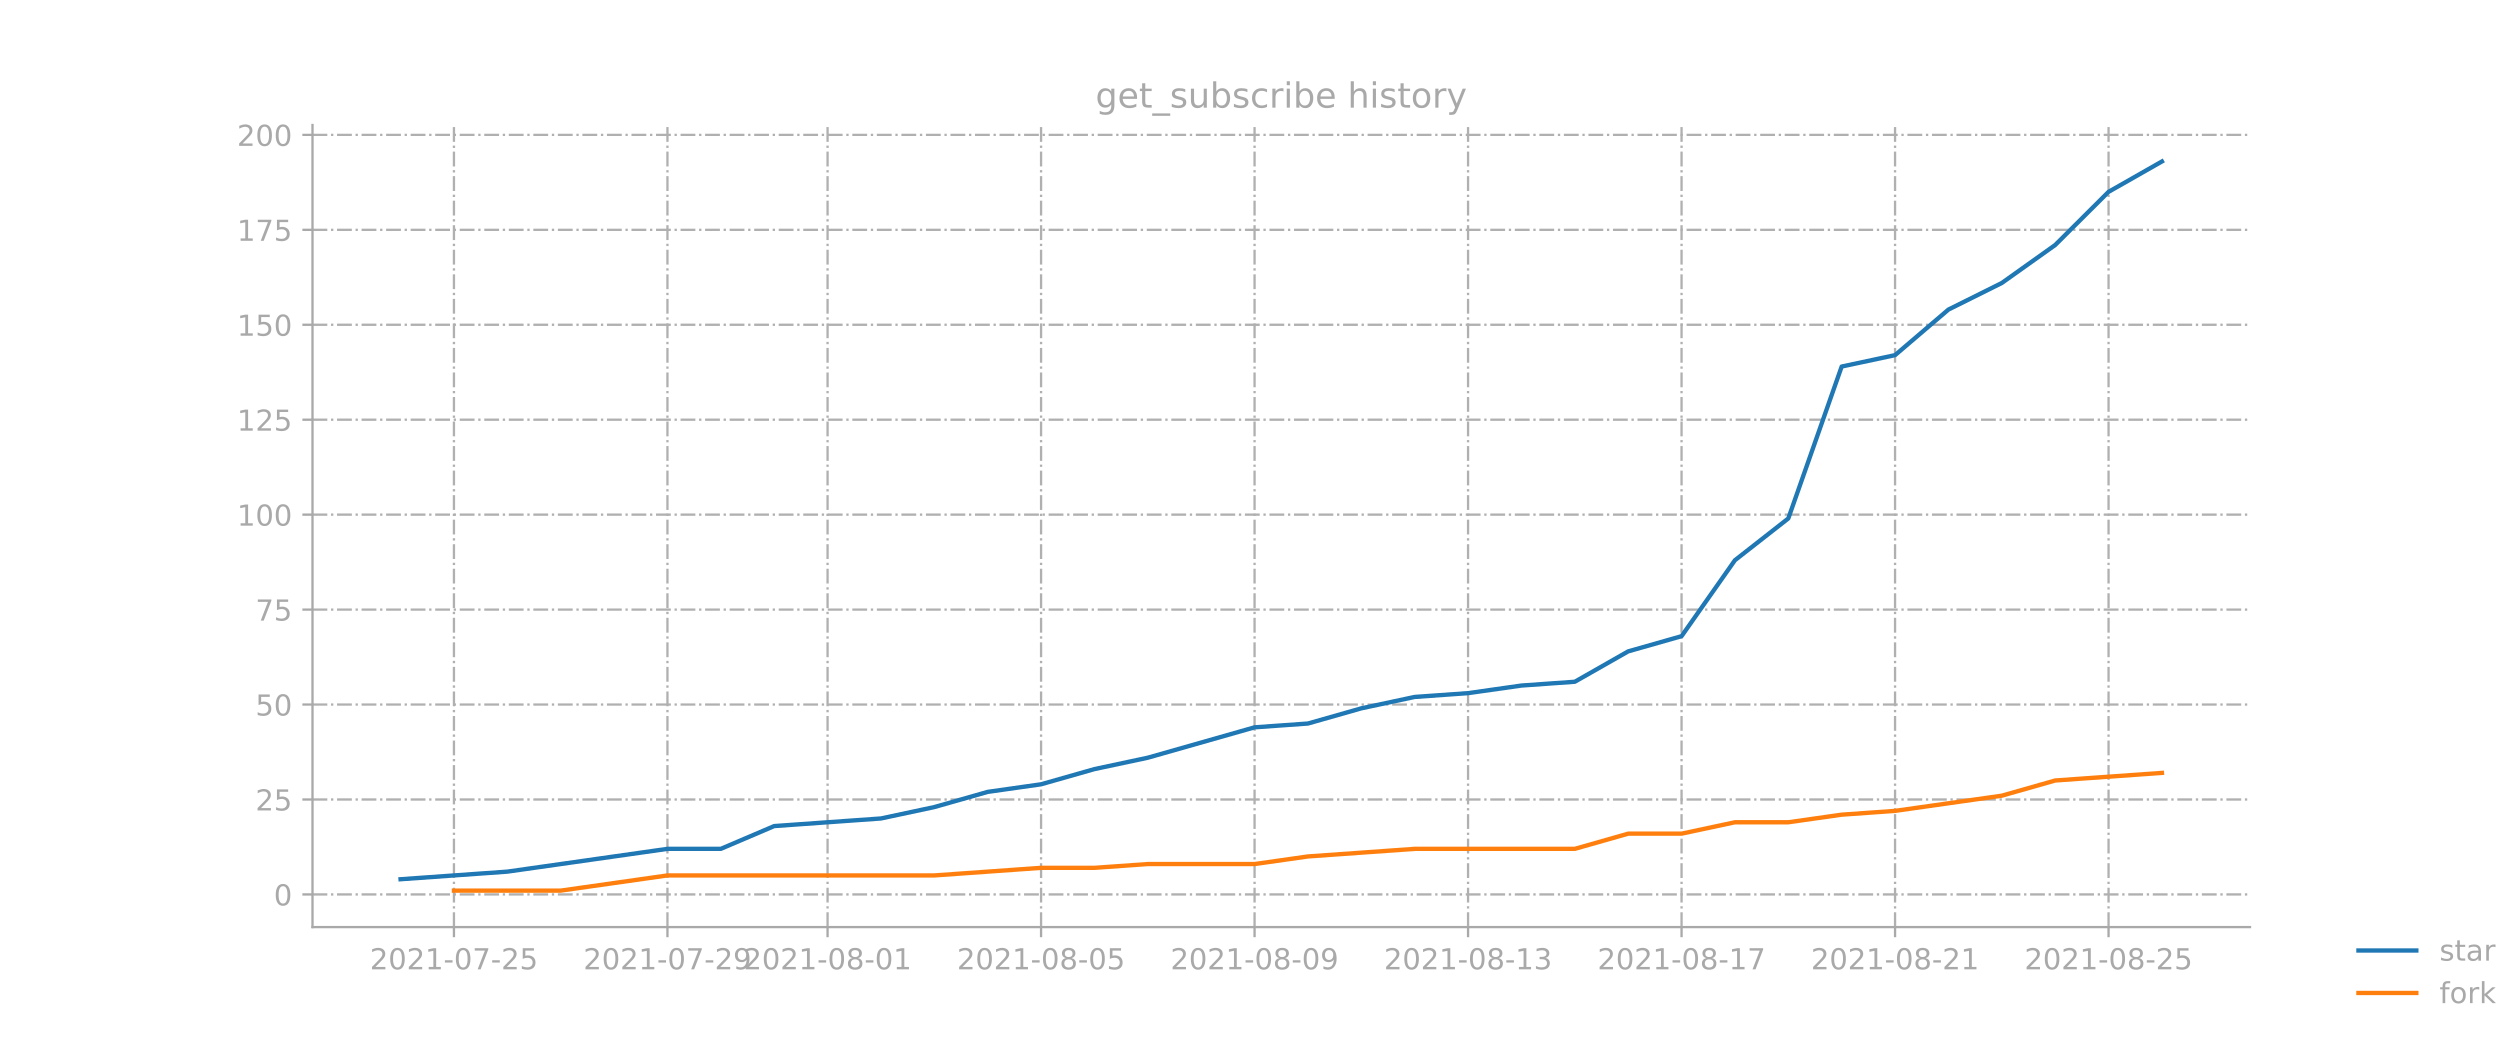
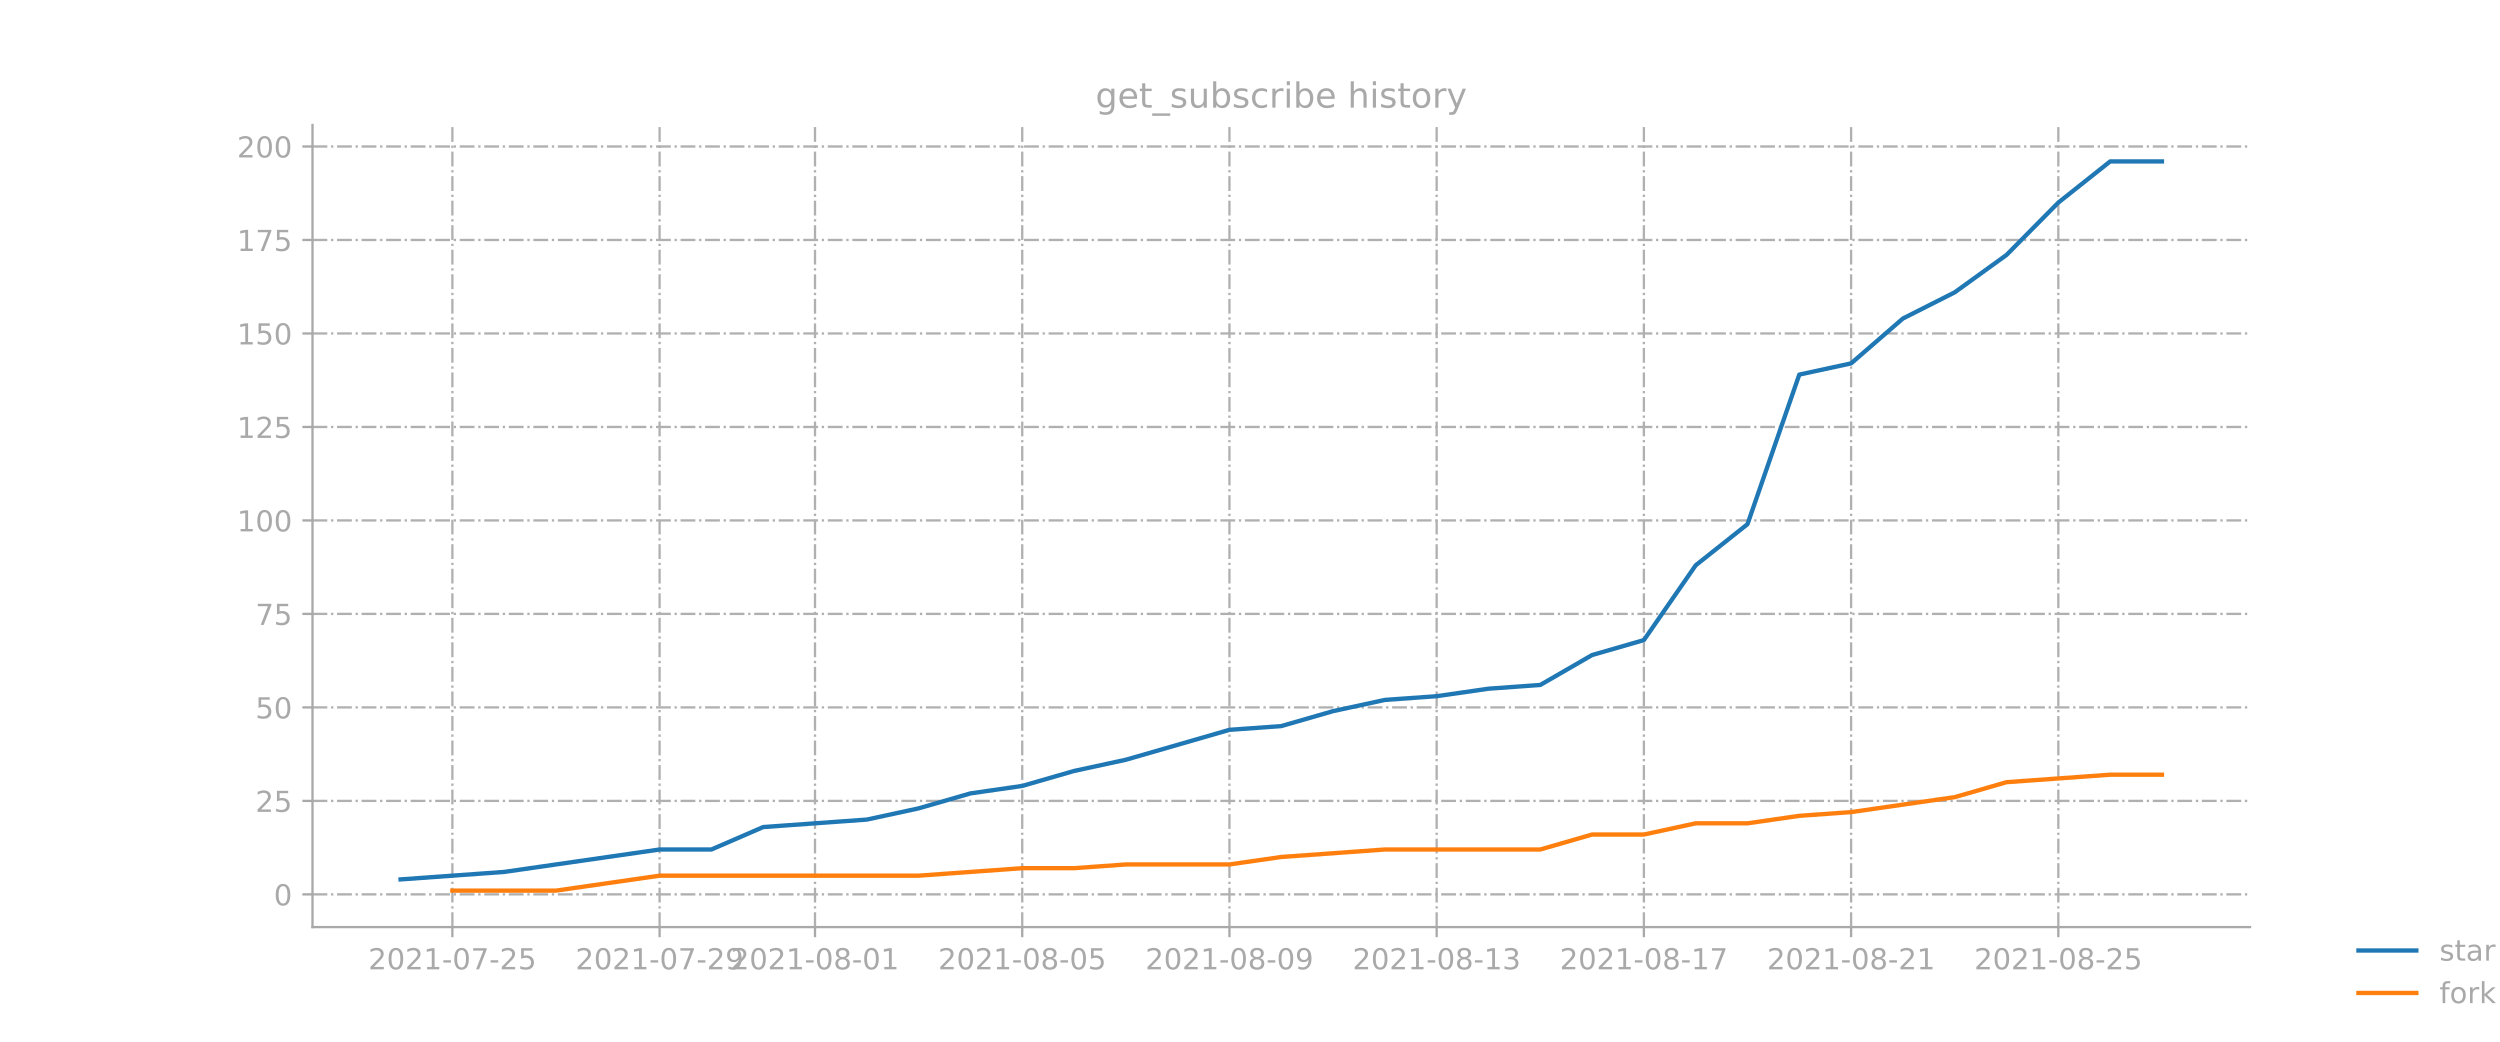
<svg xmlns="http://www.w3.org/2000/svg" xmlns:xlink="http://www.w3.org/1999/xlink" height="360pt" version="1.1" viewBox="0 0 864 360" width="864pt">
  <defs>
    <style type="text/css">*{stroke-linecap:butt;stroke-linejoin:round;}</style>
  </defs>
  <g id="figure_1">
    <g id="patch_1">
      <path d="M 0 360  L 864 360  L 864 0  L 0 0  z " style="fill:none;opacity:0;" />
    </g>
    <g id="axes_1">
      <g id="patch_2">
        <path d="M 108 320.4  L 777.6 320.4  L 777.6 43.2  L 108 43.2  z " style="fill:none;opacity:0;" />
      </g>
      <g id="matplotlib.axis_1">
        <g id="xtick_1">
          <g id="line2d_1">
-             <path clip-path="url(#p9539503c45)" d="M 156.883 320.4  L 156.883 43.2  " style="fill:none;stroke:#b0b0b0;stroke-dasharray:5.12,1.28,0.8,1.28;stroke-dashoffset:0;stroke-width:0.8;" />
+             <path clip-path="url(#pd4612d68c6)" d="M 156.34 320.4  L 156.34 43.2  " style="fill:none;stroke:#b0b0b0;stroke-dasharray:5.12,1.28,0.8,1.28;stroke-dashoffset:0;stroke-width:0.8;" />
          </g>
          <g id="line2d_2">
            <defs>
-               <path d="M 0 0  L 0 3.5  " id="m2c78ee2dd8" style="stroke:#a9a9a9;stroke-width:0.8;" />
+               <path d="M 0 0  L 0 3.5  " id="mbc02aa17a5" style="stroke:#a9a9a9;stroke-width:0.8;" />
            </defs>
            <g>
-               <use style="fill:#a9a9a9;stroke:#a9a9a9;stroke-width:0.8;" x="156.883" xlink:href="#m2c78ee2dd8" y="320.4" />
+               <use style="fill:#a9a9a9;stroke:#a9a9a9;stroke-width:0.8;" x="156.34" xlink:href="#mbc02aa17a5" y="320.4" />
            </g>
          </g>
          <g id="text_1">
-             <g style="fill:#a9a9a9;" transform="translate(127.8248 334.9984)scale(0.1 -0.1)">
+             <g style="fill:#a9a9a9;" transform="translate(127.2823 334.9984)scale(0.1 -0.1)">
              <defs>
                <path d="M 1228 531  L 3431 531  L 3431 0  L 469 0  L 469 531  Q 828 903 1448 1529  Q 2069 2156 2228 2338  Q 2531 2678 2651 2914  Q 2772 3150 2772 3378  Q 2772 3750 2511 3984  Q 2250 4219 1831 4219  Q 1534 4219 1204 4116  Q 875 4013 500 3803  L 500 4441  Q 881 4594 1212 4672  Q 1544 4750 1819 4750  Q 2544 4750 2975 4387  Q 3406 4025 3406 3419  Q 3406 3131 3298 2873  Q 3191 2616 2906 2266  Q 2828 2175 2409 1742  Q 1991 1309 1228 531  z " id="DejaVuSans-32" transform="scale(0.015625)" />
                <path d="M 2034 4250  Q 1547 4250 1301 3770  Q 1056 3291 1056 2328  Q 1056 1369 1301 889  Q 1547 409 2034 409  Q 2525 409 2770 889  Q 3016 1369 3016 2328  Q 3016 3291 2770 3770  Q 2525 4250 2034 4250  z M 2034 4750  Q 2819 4750 3233 4129  Q 3647 3509 3647 2328  Q 3647 1150 3233 529  Q 2819 -91 2034 -91  Q 1250 -91 836 529  Q 422 1150 422 2328  Q 422 3509 836 4129  Q 1250 4750 2034 4750  z " id="DejaVuSans-30" transform="scale(0.015625)" />
                <path d="M 794 531  L 1825 531  L 1825 4091  L 703 3866  L 703 4441  L 1819 4666  L 2450 4666  L 2450 531  L 3481 531  L 3481 0  L 794 0  L 794 531  z " id="DejaVuSans-31" transform="scale(0.015625)" />
                <path d="M 313 2009  L 1997 2009  L 1997 1497  L 313 1497  L 313 2009  z " id="DejaVuSans-2d" transform="scale(0.015625)" />
                <path d="M 525 4666  L 3525 4666  L 3525 4397  L 1831 0  L 1172 0  L 2766 4134  L 525 4134  L 525 4666  z " id="DejaVuSans-37" transform="scale(0.015625)" />
                <path d="M 691 4666  L 3169 4666  L 3169 4134  L 1269 4134  L 1269 2991  Q 1406 3038 1543 3061  Q 1681 3084 1819 3084  Q 2600 3084 3056 2656  Q 3513 2228 3513 1497  Q 3513 744 3044 326  Q 2575 -91 1722 -91  Q 1428 -91 1123 -41  Q 819 9 494 109  L 494 744  Q 775 591 1075 516  Q 1375 441 1709 441  Q 2250 441 2565 725  Q 2881 1009 2881 1497  Q 2881 1984 2565 2268  Q 2250 2553 1709 2553  Q 1456 2553 1204 2497  Q 953 2441 691 2322  L 691 4666  z " id="DejaVuSans-35" transform="scale(0.015625)" />
              </defs>
              <use xlink:href="#DejaVuSans-32" />
              <use x="63.623" xlink:href="#DejaVuSans-30" />
              <use x="127.246" xlink:href="#DejaVuSans-32" />
              <use x="190.869" xlink:href="#DejaVuSans-31" />
              <use x="254.492" xlink:href="#DejaVuSans-2d" />
              <use x="290.576" xlink:href="#DejaVuSans-30" />
              <use x="354.199" xlink:href="#DejaVuSans-37" />
              <use x="417.822" xlink:href="#DejaVuSans-2d" />
              <use x="453.906" xlink:href="#DejaVuSans-32" />
              <use x="517.529" xlink:href="#DejaVuSans-35" />
            </g>
          </g>
        </g>
        <g id="xtick_2">
          <g id="line2d_3">
-             <path clip-path="url(#p9539503c45)" d="M 230.668 320.4  L 230.668 43.2  " style="fill:none;stroke:#b0b0b0;stroke-dasharray:5.12,1.28,0.8,1.28;stroke-dashoffset:0;stroke-width:0.8;" />
+             <path clip-path="url(#pd4612d68c6)" d="M 227.955 320.4  L 227.955 43.2  " style="fill:none;stroke:#b0b0b0;stroke-dasharray:5.12,1.28,0.8,1.28;stroke-dashoffset:0;stroke-width:0.8;" />
          </g>
          <g id="line2d_4">
            <g>
-               <use style="fill:#a9a9a9;stroke:#a9a9a9;stroke-width:0.8;" x="230.668" xlink:href="#m2c78ee2dd8" y="320.4" />
+               <use style="fill:#a9a9a9;stroke:#a9a9a9;stroke-width:0.8;" x="227.955" xlink:href="#mbc02aa17a5" y="320.4" />
            </g>
          </g>
          <g id="text_2">
-             <g style="fill:#a9a9a9;" transform="translate(201.61 334.9984)scale(0.1 -0.1)">
+             <g style="fill:#a9a9a9;" transform="translate(198.8973 334.9984)scale(0.1 -0.1)">
              <defs>
                <path d="M 703 97  L 703 672  Q 941 559 1184 500  Q 1428 441 1663 441  Q 2288 441 2617 861  Q 2947 1281 2994 2138  Q 2813 1869 2534 1725  Q 2256 1581 1919 1581  Q 1219 1581 811 2004  Q 403 2428 403 3163  Q 403 3881 828 4315  Q 1253 4750 1959 4750  Q 2769 4750 3195 4129  Q 3622 3509 3622 2328  Q 3622 1225 3098 567  Q 2575 -91 1691 -91  Q 1453 -91 1209 -44  Q 966 3 703 97  z M 1959 2075  Q 2384 2075 2632 2365  Q 2881 2656 2881 3163  Q 2881 3666 2632 3958  Q 2384 4250 1959 4250  Q 1534 4250 1286 3958  Q 1038 3666 1038 3163  Q 1038 2656 1286 2365  Q 1534 2075 1959 2075  z " id="DejaVuSans-39" transform="scale(0.015625)" />
              </defs>
              <use xlink:href="#DejaVuSans-32" />
              <use x="63.623" xlink:href="#DejaVuSans-30" />
              <use x="127.246" xlink:href="#DejaVuSans-32" />
              <use x="190.869" xlink:href="#DejaVuSans-31" />
              <use x="254.492" xlink:href="#DejaVuSans-2d" />
              <use x="290.576" xlink:href="#DejaVuSans-30" />
              <use x="354.199" xlink:href="#DejaVuSans-37" />
              <use x="417.822" xlink:href="#DejaVuSans-2d" />
              <use x="453.906" xlink:href="#DejaVuSans-32" />
              <use x="517.529" xlink:href="#DejaVuSans-39" />
            </g>
          </g>
        </g>
        <g id="xtick_3">
          <g id="line2d_5">
-             <path clip-path="url(#p9539503c45)" d="M 286.007 320.4  L 286.007 43.2  " style="fill:none;stroke:#b0b0b0;stroke-dasharray:5.12,1.28,0.8,1.28;stroke-dashoffset:0;stroke-width:0.8;" />
+             <path clip-path="url(#pd4612d68c6)" d="M 281.666 320.4  L 281.666 43.2  " style="fill:none;stroke:#b0b0b0;stroke-dasharray:5.12,1.28,0.8,1.28;stroke-dashoffset:0;stroke-width:0.8;" />
          </g>
          <g id="line2d_6">
            <g>
-               <use style="fill:#a9a9a9;stroke:#a9a9a9;stroke-width:0.8;" x="286.007" xlink:href="#m2c78ee2dd8" y="320.4" />
+               <use style="fill:#a9a9a9;stroke:#a9a9a9;stroke-width:0.8;" x="281.666" xlink:href="#mbc02aa17a5" y="320.4" />
            </g>
          </g>
          <g id="text_3">
-             <g style="fill:#a9a9a9;" transform="translate(256.9488 334.9984)scale(0.1 -0.1)">
+             <g style="fill:#a9a9a9;" transform="translate(252.6085 334.9984)scale(0.1 -0.1)">
              <defs>
                <path d="M 2034 2216  Q 1584 2216 1326 1975  Q 1069 1734 1069 1313  Q 1069 891 1326 650  Q 1584 409 2034 409  Q 2484 409 2743 651  Q 3003 894 3003 1313  Q 3003 1734 2745 1975  Q 2488 2216 2034 2216  z M 1403 2484  Q 997 2584 770 2862  Q 544 3141 544 3541  Q 544 4100 942 4425  Q 1341 4750 2034 4750  Q 2731 4750 3128 4425  Q 3525 4100 3525 3541  Q 3525 3141 3298 2862  Q 3072 2584 2669 2484  Q 3125 2378 3379 2068  Q 3634 1759 3634 1313  Q 3634 634 3220 271  Q 2806 -91 2034 -91  Q 1263 -91 848 271  Q 434 634 434 1313  Q 434 1759 690 2068  Q 947 2378 1403 2484  z M 1172 3481  Q 1172 3119 1398 2916  Q 1625 2713 2034 2713  Q 2441 2713 2670 2916  Q 2900 3119 2900 3481  Q 2900 3844 2670 4047  Q 2441 4250 2034 4250  Q 1625 4250 1398 4047  Q 1172 3844 1172 3481  z " id="DejaVuSans-38" transform="scale(0.015625)" />
              </defs>
              <use xlink:href="#DejaVuSans-32" />
              <use x="63.623" xlink:href="#DejaVuSans-30" />
              <use x="127.246" xlink:href="#DejaVuSans-32" />
              <use x="190.869" xlink:href="#DejaVuSans-31" />
              <use x="254.492" xlink:href="#DejaVuSans-2d" />
              <use x="290.576" xlink:href="#DejaVuSans-30" />
              <use x="354.199" xlink:href="#DejaVuSans-38" />
              <use x="417.822" xlink:href="#DejaVuSans-2d" />
              <use x="453.906" xlink:href="#DejaVuSans-30" />
              <use x="517.529" xlink:href="#DejaVuSans-31" />
            </g>
          </g>
        </g>
        <g id="xtick_4">
          <g id="line2d_7">
-             <path clip-path="url(#p9539503c45)" d="M 359.792 320.4  L 359.792 43.2  " style="fill:none;stroke:#b0b0b0;stroke-dasharray:5.12,1.28,0.8,1.28;stroke-dashoffset:0;stroke-width:0.8;" />
+             <path clip-path="url(#pd4612d68c6)" d="M 353.281 320.4  L 353.281 43.2  " style="fill:none;stroke:#b0b0b0;stroke-dasharray:5.12,1.28,0.8,1.28;stroke-dashoffset:0;stroke-width:0.8;" />
          </g>
          <g id="line2d_8">
            <g>
-               <use style="fill:#a9a9a9;stroke:#a9a9a9;stroke-width:0.8;" x="359.792" xlink:href="#m2c78ee2dd8" y="320.4" />
+               <use style="fill:#a9a9a9;stroke:#a9a9a9;stroke-width:0.8;" x="353.281" xlink:href="#mbc02aa17a5" y="320.4" />
            </g>
          </g>
          <g id="text_4">
-             <g style="fill:#a9a9a9;" transform="translate(330.7339 334.9984)scale(0.1 -0.1)">
+             <g style="fill:#a9a9a9;" transform="translate(324.2235 334.9984)scale(0.1 -0.1)">
              <use xlink:href="#DejaVuSans-32" />
              <use x="63.623" xlink:href="#DejaVuSans-30" />
              <use x="127.246" xlink:href="#DejaVuSans-32" />
              <use x="190.869" xlink:href="#DejaVuSans-31" />
              <use x="254.492" xlink:href="#DejaVuSans-2d" />
              <use x="290.576" xlink:href="#DejaVuSans-30" />
              <use x="354.199" xlink:href="#DejaVuSans-38" />
              <use x="417.822" xlink:href="#DejaVuSans-2d" />
              <use x="453.906" xlink:href="#DejaVuSans-30" />
              <use x="517.529" xlink:href="#DejaVuSans-35" />
            </g>
          </g>
        </g>
        <g id="xtick_5">
          <g id="line2d_9">
-             <path clip-path="url(#p9539503c45)" d="M 433.577 320.4  L 433.577 43.2  " style="fill:none;stroke:#b0b0b0;stroke-dasharray:5.12,1.28,0.8,1.28;stroke-dashoffset:0;stroke-width:0.8;" />
+             <path clip-path="url(#pd4612d68c6)" d="M 424.896 320.4  L 424.896 43.2  " style="fill:none;stroke:#b0b0b0;stroke-dasharray:5.12,1.28,0.8,1.28;stroke-dashoffset:0;stroke-width:0.8;" />
          </g>
          <g id="line2d_10">
            <g>
-               <use style="fill:#a9a9a9;stroke:#a9a9a9;stroke-width:0.8;" x="433.577" xlink:href="#m2c78ee2dd8" y="320.4" />
+               <use style="fill:#a9a9a9;stroke:#a9a9a9;stroke-width:0.8;" x="424.896" xlink:href="#mbc02aa17a5" y="320.4" />
            </g>
          </g>
          <g id="text_5">
-             <g style="fill:#a9a9a9;" transform="translate(404.519 334.9984)scale(0.1 -0.1)">
+             <g style="fill:#a9a9a9;" transform="translate(395.8384 334.9984)scale(0.1 -0.1)">
              <use xlink:href="#DejaVuSans-32" />
              <use x="63.623" xlink:href="#DejaVuSans-30" />
              <use x="127.246" xlink:href="#DejaVuSans-32" />
              <use x="190.869" xlink:href="#DejaVuSans-31" />
              <use x="254.492" xlink:href="#DejaVuSans-2d" />
              <use x="290.576" xlink:href="#DejaVuSans-30" />
              <use x="354.199" xlink:href="#DejaVuSans-38" />
              <use x="417.822" xlink:href="#DejaVuSans-2d" />
              <use x="453.906" xlink:href="#DejaVuSans-30" />
              <use x="517.529" xlink:href="#DejaVuSans-39" />
            </g>
          </g>
        </g>
        <g id="xtick_6">
          <g id="line2d_11">
-             <path clip-path="url(#p9539503c45)" d="M 507.362 320.4  L 507.362 43.2  " style="fill:none;stroke:#b0b0b0;stroke-dasharray:5.12,1.28,0.8,1.28;stroke-dashoffset:0;stroke-width:0.8;" />
+             <path clip-path="url(#pd4612d68c6)" d="M 496.511 320.4  L 496.511 43.2  " style="fill:none;stroke:#b0b0b0;stroke-dasharray:5.12,1.28,0.8,1.28;stroke-dashoffset:0;stroke-width:0.8;" />
          </g>
          <g id="line2d_12">
            <g>
-               <use style="fill:#a9a9a9;stroke:#a9a9a9;stroke-width:0.8;" x="507.362" xlink:href="#m2c78ee2dd8" y="320.4" />
+               <use style="fill:#a9a9a9;stroke:#a9a9a9;stroke-width:0.8;" x="496.511" xlink:href="#mbc02aa17a5" y="320.4" />
            </g>
          </g>
          <g id="text_6">
-             <g style="fill:#a9a9a9;" transform="translate(478.3042 334.9984)scale(0.1 -0.1)">
+             <g style="fill:#a9a9a9;" transform="translate(467.4534 334.9984)scale(0.1 -0.1)">
              <defs>
                <path d="M 2597 2516  Q 3050 2419 3304 2112  Q 3559 1806 3559 1356  Q 3559 666 3084 287  Q 2609 -91 1734 -91  Q 1441 -91 1130 -33  Q 819 25 488 141  L 488 750  Q 750 597 1062 519  Q 1375 441 1716 441  Q 2309 441 2620 675  Q 2931 909 2931 1356  Q 2931 1769 2642 2001  Q 2353 2234 1838 2234  L 1294 2234  L 1294 2753  L 1863 2753  Q 2328 2753 2575 2939  Q 2822 3125 2822 3475  Q 2822 3834 2567 4026  Q 2313 4219 1838 4219  Q 1578 4219 1281 4162  Q 984 4106 628 3988  L 628 4550  Q 988 4650 1302 4700  Q 1616 4750 1894 4750  Q 2613 4750 3031 4423  Q 3450 4097 3450 3541  Q 3450 3153 3228 2886  Q 3006 2619 2597 2516  z " id="DejaVuSans-33" transform="scale(0.015625)" />
              </defs>
              <use xlink:href="#DejaVuSans-32" />
              <use x="63.623" xlink:href="#DejaVuSans-30" />
              <use x="127.246" xlink:href="#DejaVuSans-32" />
              <use x="190.869" xlink:href="#DejaVuSans-31" />
              <use x="254.492" xlink:href="#DejaVuSans-2d" />
              <use x="290.576" xlink:href="#DejaVuSans-30" />
              <use x="354.199" xlink:href="#DejaVuSans-38" />
              <use x="417.822" xlink:href="#DejaVuSans-2d" />
              <use x="453.906" xlink:href="#DejaVuSans-31" />
              <use x="517.529" xlink:href="#DejaVuSans-33" />
            </g>
          </g>
        </g>
        <g id="xtick_7">
          <g id="line2d_13">
-             <path clip-path="url(#p9539503c45)" d="M 581.147 320.4  L 581.147 43.2  " style="fill:none;stroke:#b0b0b0;stroke-dasharray:5.12,1.28,0.8,1.28;stroke-dashoffset:0;stroke-width:0.8;" />
+             <path clip-path="url(#pd4612d68c6)" d="M 568.126 320.4  L 568.126 43.2  " style="fill:none;stroke:#b0b0b0;stroke-dasharray:5.12,1.28,0.8,1.28;stroke-dashoffset:0;stroke-width:0.8;" />
          </g>
          <g id="line2d_14">
            <g>
-               <use style="fill:#a9a9a9;stroke:#a9a9a9;stroke-width:0.8;" x="581.147" xlink:href="#m2c78ee2dd8" y="320.4" />
+               <use style="fill:#a9a9a9;stroke:#a9a9a9;stroke-width:0.8;" x="568.126" xlink:href="#mbc02aa17a5" y="320.4" />
            </g>
          </g>
          <g id="text_7">
-             <g style="fill:#a9a9a9;" transform="translate(552.0893 334.9984)scale(0.1 -0.1)">
+             <g style="fill:#a9a9a9;" transform="translate(539.0684 334.9984)scale(0.1 -0.1)">
              <use xlink:href="#DejaVuSans-32" />
              <use x="63.623" xlink:href="#DejaVuSans-30" />
              <use x="127.246" xlink:href="#DejaVuSans-32" />
              <use x="190.869" xlink:href="#DejaVuSans-31" />
              <use x="254.492" xlink:href="#DejaVuSans-2d" />
              <use x="290.576" xlink:href="#DejaVuSans-30" />
              <use x="354.199" xlink:href="#DejaVuSans-38" />
              <use x="417.822" xlink:href="#DejaVuSans-2d" />
              <use x="453.906" xlink:href="#DejaVuSans-31" />
              <use x="517.529" xlink:href="#DejaVuSans-37" />
            </g>
          </g>
        </g>
        <g id="xtick_8">
          <g id="line2d_15">
-             <path clip-path="url(#p9539503c45)" d="M 654.932 320.4  L 654.932 43.2  " style="fill:none;stroke:#b0b0b0;stroke-dasharray:5.12,1.28,0.8,1.28;stroke-dashoffset:0;stroke-width:0.8;" />
+             <path clip-path="url(#pd4612d68c6)" d="M 639.741 320.4  L 639.741 43.2  " style="fill:none;stroke:#b0b0b0;stroke-dasharray:5.12,1.28,0.8,1.28;stroke-dashoffset:0;stroke-width:0.8;" />
          </g>
          <g id="line2d_16">
            <g>
-               <use style="fill:#a9a9a9;stroke:#a9a9a9;stroke-width:0.8;" x="654.932" xlink:href="#m2c78ee2dd8" y="320.4" />
+               <use style="fill:#a9a9a9;stroke:#a9a9a9;stroke-width:0.8;" x="639.741" xlink:href="#mbc02aa17a5" y="320.4" />
            </g>
          </g>
          <g id="text_8">
-             <g style="fill:#a9a9a9;" transform="translate(625.8744 334.9984)scale(0.1 -0.1)">
+             <g style="fill:#a9a9a9;" transform="translate(610.6834 334.9984)scale(0.1 -0.1)">
              <use xlink:href="#DejaVuSans-32" />
              <use x="63.623" xlink:href="#DejaVuSans-30" />
              <use x="127.246" xlink:href="#DejaVuSans-32" />
              <use x="190.869" xlink:href="#DejaVuSans-31" />
              <use x="254.492" xlink:href="#DejaVuSans-2d" />
              <use x="290.576" xlink:href="#DejaVuSans-30" />
              <use x="354.199" xlink:href="#DejaVuSans-38" />
              <use x="417.822" xlink:href="#DejaVuSans-2d" />
              <use x="453.906" xlink:href="#DejaVuSans-32" />
              <use x="517.529" xlink:href="#DejaVuSans-31" />
            </g>
          </g>
        </g>
        <g id="xtick_9">
          <g id="line2d_17">
-             <path clip-path="url(#p9539503c45)" d="M 728.717 320.4  L 728.717 43.2  " style="fill:none;stroke:#b0b0b0;stroke-dasharray:5.12,1.28,0.8,1.28;stroke-dashoffset:0;stroke-width:0.8;" />
+             <path clip-path="url(#pd4612d68c6)" d="M 711.356 320.4  L 711.356 43.2  " style="fill:none;stroke:#b0b0b0;stroke-dasharray:5.12,1.28,0.8,1.28;stroke-dashoffset:0;stroke-width:0.8;" />
          </g>
          <g id="line2d_18">
            <g>
-               <use style="fill:#a9a9a9;stroke:#a9a9a9;stroke-width:0.8;" x="728.717" xlink:href="#m2c78ee2dd8" y="320.4" />
+               <use style="fill:#a9a9a9;stroke:#a9a9a9;stroke-width:0.8;" x="711.356" xlink:href="#mbc02aa17a5" y="320.4" />
            </g>
          </g>
          <g id="text_9">
-             <g style="fill:#a9a9a9;" transform="translate(699.6595 334.9984)scale(0.1 -0.1)">
+             <g style="fill:#a9a9a9;" transform="translate(682.2983 334.9984)scale(0.1 -0.1)">
              <use xlink:href="#DejaVuSans-32" />
              <use x="63.623" xlink:href="#DejaVuSans-30" />
              <use x="127.246" xlink:href="#DejaVuSans-32" />
              <use x="190.869" xlink:href="#DejaVuSans-31" />
              <use x="254.492" xlink:href="#DejaVuSans-2d" />
              <use x="290.576" xlink:href="#DejaVuSans-30" />
              <use x="354.199" xlink:href="#DejaVuSans-38" />
              <use x="417.822" xlink:href="#DejaVuSans-2d" />
              <use x="453.906" xlink:href="#DejaVuSans-32" />
              <use x="517.529" xlink:href="#DejaVuSans-35" />
            </g>
          </g>
        </g>
      </g>
      <g id="matplotlib.axis_2">
        <g id="ytick_1">
          <g id="line2d_19">
-             <path clip-path="url(#p9539503c45)" d="M 108 309.113  L 777.6 309.113  " style="fill:none;stroke:#b0b0b0;stroke-dasharray:5.12,1.28,0.8,1.28;stroke-dashoffset:0;stroke-width:0.8;" />
+             <path clip-path="url(#pd4612d68c6)" d="M 108 309.092  L 777.6 309.092  " style="fill:none;stroke:#b0b0b0;stroke-dasharray:5.12,1.28,0.8,1.28;stroke-dashoffset:0;stroke-width:0.8;" />
          </g>
          <g id="line2d_20">
            <defs>
-               <path d="M 0 0  L -3.5 0  " id="m12b5f125f6" style="stroke:#a9a9a9;stroke-width:0.8;" />
+               <path d="M 0 0  L -3.5 0  " id="m29c0f197ae" style="stroke:#a9a9a9;stroke-width:0.8;" />
            </defs>
            <g>
-               <use style="fill:#a9a9a9;stroke:#a9a9a9;stroke-width:0.8;" x="108" xlink:href="#m12b5f125f6" y="309.113" />
+               <use style="fill:#a9a9a9;stroke:#a9a9a9;stroke-width:0.8;" x="108" xlink:href="#m29c0f197ae" y="309.092" />
            </g>
          </g>
          <g id="text_10">
-             <g style="fill:#a9a9a9;" transform="translate(94.6375 312.9117)scale(0.1 -0.1)">
+             <g style="fill:#a9a9a9;" transform="translate(94.6375 312.8915)scale(0.1 -0.1)">
              <use xlink:href="#DejaVuSans-30" />
            </g>
          </g>
        </g>
        <g id="ytick_2">
          <g id="line2d_21">
-             <path clip-path="url(#p9539503c45)" d="M 108 276.3  L 777.6 276.3  " style="fill:none;stroke:#b0b0b0;stroke-dasharray:5.12,1.28,0.8,1.28;stroke-dashoffset:0;stroke-width:0.8;" />
+             <path clip-path="url(#pd4612d68c6)" d="M 108 276.785  L 777.6 276.785  " style="fill:none;stroke:#b0b0b0;stroke-dasharray:5.12,1.28,0.8,1.28;stroke-dashoffset:0;stroke-width:0.8;" />
          </g>
          <g id="line2d_22">
            <g>
-               <use style="fill:#a9a9a9;stroke:#a9a9a9;stroke-width:0.8;" x="108" xlink:href="#m12b5f125f6" y="276.3" />
+               <use style="fill:#a9a9a9;stroke:#a9a9a9;stroke-width:0.8;" x="108" xlink:href="#m29c0f197ae" y="276.785" />
            </g>
          </g>
          <g id="text_11">
-             <g style="fill:#a9a9a9;" transform="translate(88.275 280.0992)scale(0.1 -0.1)">
+             <g style="fill:#a9a9a9;" transform="translate(88.275 280.5838)scale(0.1 -0.1)">
              <use xlink:href="#DejaVuSans-32" />
              <use x="63.623" xlink:href="#DejaVuSans-35" />
            </g>
          </g>
        </g>
        <g id="ytick_3">
          <g id="line2d_23">
-             <path clip-path="url(#p9539503c45)" d="M 108 243.488  L 777.6 243.488  " style="fill:none;stroke:#b0b0b0;stroke-dasharray:5.12,1.28,0.8,1.28;stroke-dashoffset:0;stroke-width:0.8;" />
+             <path clip-path="url(#pd4612d68c6)" d="M 108 244.477  L 777.6 244.477  " style="fill:none;stroke:#b0b0b0;stroke-dasharray:5.12,1.28,0.8,1.28;stroke-dashoffset:0;stroke-width:0.8;" />
          </g>
          <g id="line2d_24">
            <g>
-               <use style="fill:#a9a9a9;stroke:#a9a9a9;stroke-width:0.8;" x="108" xlink:href="#m12b5f125f6" y="243.488" />
+               <use style="fill:#a9a9a9;stroke:#a9a9a9;stroke-width:0.8;" x="108" xlink:href="#m29c0f197ae" y="244.477" />
            </g>
          </g>
          <g id="text_12">
-             <g style="fill:#a9a9a9;" transform="translate(88.275 247.2867)scale(0.1 -0.1)">
+             <g style="fill:#a9a9a9;" transform="translate(88.275 248.2761)scale(0.1 -0.1)">
              <use xlink:href="#DejaVuSans-35" />
              <use x="63.623" xlink:href="#DejaVuSans-30" />
            </g>
          </g>
        </g>
        <g id="ytick_4">
          <g id="line2d_25">
-             <path clip-path="url(#p9539503c45)" d="M 108 210.675  L 777.6 210.675  " style="fill:none;stroke:#b0b0b0;stroke-dasharray:5.12,1.28,0.8,1.28;stroke-dashoffset:0;stroke-width:0.8;" />
+             <path clip-path="url(#pd4612d68c6)" d="M 108 212.169  L 777.6 212.169  " style="fill:none;stroke:#b0b0b0;stroke-dasharray:5.12,1.28,0.8,1.28;stroke-dashoffset:0;stroke-width:0.8;" />
          </g>
          <g id="line2d_26">
            <g>
-               <use style="fill:#a9a9a9;stroke:#a9a9a9;stroke-width:0.8;" x="108" xlink:href="#m12b5f125f6" y="210.675" />
+               <use style="fill:#a9a9a9;stroke:#a9a9a9;stroke-width:0.8;" x="108" xlink:href="#m29c0f197ae" y="212.169" />
            </g>
          </g>
          <g id="text_13">
-             <g style="fill:#a9a9a9;" transform="translate(88.275 214.4742)scale(0.1 -0.1)">
+             <g style="fill:#a9a9a9;" transform="translate(88.275 215.9684)scale(0.1 -0.1)">
              <use xlink:href="#DejaVuSans-37" />
              <use x="63.623" xlink:href="#DejaVuSans-35" />
            </g>
          </g>
        </g>
        <g id="ytick_5">
          <g id="line2d_27">
-             <path clip-path="url(#p9539503c45)" d="M 108 177.863  L 777.6 177.863  " style="fill:none;stroke:#b0b0b0;stroke-dasharray:5.12,1.28,0.8,1.28;stroke-dashoffset:0;stroke-width:0.8;" />
+             <path clip-path="url(#pd4612d68c6)" d="M 108 179.862  L 777.6 179.862  " style="fill:none;stroke:#b0b0b0;stroke-dasharray:5.12,1.28,0.8,1.28;stroke-dashoffset:0;stroke-width:0.8;" />
          </g>
          <g id="line2d_28">
            <g>
-               <use style="fill:#a9a9a9;stroke:#a9a9a9;stroke-width:0.8;" x="108" xlink:href="#m12b5f125f6" y="177.863" />
+               <use style="fill:#a9a9a9;stroke:#a9a9a9;stroke-width:0.8;" x="108" xlink:href="#m29c0f197ae" y="179.862" />
            </g>
          </g>
          <g id="text_14">
-             <g style="fill:#a9a9a9;" transform="translate(81.9125 181.6617)scale(0.1 -0.1)">
+             <g style="fill:#a9a9a9;" transform="translate(81.9125 183.6608)scale(0.1 -0.1)">
              <use xlink:href="#DejaVuSans-31" />
              <use x="63.623" xlink:href="#DejaVuSans-30" />
              <use x="127.246" xlink:href="#DejaVuSans-30" />
            </g>
          </g>
        </g>
        <g id="ytick_6">
          <g id="line2d_29">
-             <path clip-path="url(#p9539503c45)" d="M 108 145.05  L 777.6 145.05  " style="fill:none;stroke:#b0b0b0;stroke-dasharray:5.12,1.28,0.8,1.28;stroke-dashoffset:0;stroke-width:0.8;" />
+             <path clip-path="url(#pd4612d68c6)" d="M 108 147.554  L 777.6 147.554  " style="fill:none;stroke:#b0b0b0;stroke-dasharray:5.12,1.28,0.8,1.28;stroke-dashoffset:0;stroke-width:0.8;" />
          </g>
          <g id="line2d_30">
            <g>
-               <use style="fill:#a9a9a9;stroke:#a9a9a9;stroke-width:0.8;" x="108" xlink:href="#m12b5f125f6" y="145.05" />
+               <use style="fill:#a9a9a9;stroke:#a9a9a9;stroke-width:0.8;" x="108" xlink:href="#m29c0f197ae" y="147.554" />
            </g>
          </g>
          <g id="text_15">
-             <g style="fill:#a9a9a9;" transform="translate(81.9125 148.8492)scale(0.1 -0.1)">
+             <g style="fill:#a9a9a9;" transform="translate(81.9125 151.3531)scale(0.1 -0.1)">
              <use xlink:href="#DejaVuSans-31" />
              <use x="63.623" xlink:href="#DejaVuSans-32" />
              <use x="127.246" xlink:href="#DejaVuSans-35" />
            </g>
          </g>
        </g>
        <g id="ytick_7">
          <g id="line2d_31">
-             <path clip-path="url(#p9539503c45)" d="M 108 112.237  L 777.6 112.237  " style="fill:none;stroke:#b0b0b0;stroke-dasharray:5.12,1.28,0.8,1.28;stroke-dashoffset:0;stroke-width:0.8;" />
+             <path clip-path="url(#pd4612d68c6)" d="M 108 115.246  L 777.6 115.246  " style="fill:none;stroke:#b0b0b0;stroke-dasharray:5.12,1.28,0.8,1.28;stroke-dashoffset:0;stroke-width:0.8;" />
          </g>
          <g id="line2d_32">
            <g>
-               <use style="fill:#a9a9a9;stroke:#a9a9a9;stroke-width:0.8;" x="108" xlink:href="#m12b5f125f6" y="112.237" />
+               <use style="fill:#a9a9a9;stroke:#a9a9a9;stroke-width:0.8;" x="108" xlink:href="#m29c0f197ae" y="115.246" />
            </g>
          </g>
          <g id="text_16">
-             <g style="fill:#a9a9a9;" transform="translate(81.9125 116.0367)scale(0.1 -0.1)">
+             <g style="fill:#a9a9a9;" transform="translate(81.9125 119.0454)scale(0.1 -0.1)">
              <use xlink:href="#DejaVuSans-31" />
              <use x="63.623" xlink:href="#DejaVuSans-35" />
              <use x="127.246" xlink:href="#DejaVuSans-30" />
            </g>
          </g>
        </g>
        <g id="ytick_8">
          <g id="line2d_33">
-             <path clip-path="url(#p9539503c45)" d="M 108 79.425  L 777.6 79.425  " style="fill:none;stroke:#b0b0b0;stroke-dasharray:5.12,1.28,0.8,1.28;stroke-dashoffset:0;stroke-width:0.8;" />
+             <path clip-path="url(#pd4612d68c6)" d="M 108 82.938  L 777.6 82.938  " style="fill:none;stroke:#b0b0b0;stroke-dasharray:5.12,1.28,0.8,1.28;stroke-dashoffset:0;stroke-width:0.8;" />
          </g>
          <g id="line2d_34">
            <g>
-               <use style="fill:#a9a9a9;stroke:#a9a9a9;stroke-width:0.8;" x="108" xlink:href="#m12b5f125f6" y="79.425" />
+               <use style="fill:#a9a9a9;stroke:#a9a9a9;stroke-width:0.8;" x="108" xlink:href="#m29c0f197ae" y="82.938" />
            </g>
          </g>
          <g id="text_17">
-             <g style="fill:#a9a9a9;" transform="translate(81.9125 83.22422)scale(0.1 -0.1)">
+             <g style="fill:#a9a9a9;" transform="translate(81.9125 86.73768)scale(0.1 -0.1)">
              <use xlink:href="#DejaVuSans-31" />
              <use x="63.623" xlink:href="#DejaVuSans-37" />
              <use x="127.246" xlink:href="#DejaVuSans-35" />
            </g>
          </g>
        </g>
        <g id="ytick_9">
          <g id="line2d_35">
-             <path clip-path="url(#p9539503c45)" d="M 108 46.612  L 777.6 46.612  " style="fill:none;stroke:#b0b0b0;stroke-dasharray:5.12,1.28,0.8,1.28;stroke-dashoffset:0;stroke-width:0.8;" />
+             <path clip-path="url(#pd4612d68c6)" d="M 108 50.631  L 777.6 50.631  " style="fill:none;stroke:#b0b0b0;stroke-dasharray:5.12,1.28,0.8,1.28;stroke-dashoffset:0;stroke-width:0.8;" />
          </g>
          <g id="line2d_36">
            <g>
-               <use style="fill:#a9a9a9;stroke:#a9a9a9;stroke-width:0.8;" x="108" xlink:href="#m12b5f125f6" y="46.612" />
+               <use style="fill:#a9a9a9;stroke:#a9a9a9;stroke-width:0.8;" x="108" xlink:href="#m29c0f197ae" y="50.631" />
            </g>
          </g>
          <g id="text_18">
-             <g style="fill:#a9a9a9;" transform="translate(81.9125 50.41172)scale(0.1 -0.1)">
+             <g style="fill:#a9a9a9;" transform="translate(81.9125 54.42999)scale(0.1 -0.1)">
              <use xlink:href="#DejaVuSans-32" />
              <use x="63.623" xlink:href="#DejaVuSans-30" />
              <use x="127.246" xlink:href="#DejaVuSans-30" />
            </g>
          </g>
        </g>
      </g>
      <g id="line2d_37">
-         <path clip-path="url(#p9539503c45)" d="M 138.436 303.863  L 156.883 302.55  L 175.329 301.238  L 193.775 298.613  L 212.221 295.988  L 230.668 293.363  L 249.114 293.363  L 267.56 285.488  L 286.007 284.175  L 304.453 282.863  L 322.899 278.925  L 341.345 273.675  L 359.792 271.05  L 378.238 265.8  L 396.684 261.863  L 415.131 256.613  L 433.577 251.363  L 452.023 250.05  L 470.469 244.8  L 488.916 240.863  L 507.362 239.55  L 525.808 236.925  L 544.255 235.613  L 562.701 225.113  L 581.147 219.863  L 599.593 193.613  L 618.04 179.175  L 636.486 126.675  L 654.932 122.737  L 673.379 106.987  L 691.825 97.8  L 710.271 84.675  L 728.717 66.3  L 747.164 55.8  " style="fill:none;stroke:#1f77b4;stroke-linecap:square;stroke-width:1.5;" />
+         <path clip-path="url(#pd4612d68c6)" d="M 138.436 303.923  L 156.34 302.631  L 174.244 301.338  L 192.148 298.754  L 210.051 296.169  L 227.955 293.585  L 245.859 293.585  L 263.763 285.831  L 281.666 284.538  L 299.57 283.246  L 317.474 279.369  L 335.378 274.2  L 353.281 271.615  L 371.185 266.446  L 389.089 262.569  L 406.993 257.4  L 424.896 252.231  L 442.8 250.938  L 460.704 245.769  L 478.607 241.892  L 496.511 240.6  L 514.415 238.015  L 532.319 236.723  L 550.222 226.385  L 568.126 221.215  L 586.03 195.369  L 603.934 181.154  L 621.837 129.462  L 639.741 125.585  L 657.645 110.077  L 675.549 101.031  L 693.452 88.108  L 711.356 70.015  L 729.26 55.8  L 747.164 55.8  " style="fill:none;stroke:#1f77b4;stroke-linecap:square;stroke-width:1.5;" />
      </g>
      <g id="line2d_38">
-         <path clip-path="url(#p9539503c45)" d="M 156.883 307.8  L 175.329 307.8  L 193.775 307.8  L 212.221 305.175  L 230.668 302.55  L 249.114 302.55  L 267.56 302.55  L 286.007 302.55  L 304.453 302.55  L 322.899 302.55  L 341.345 301.238  L 359.792 299.925  L 378.238 299.925  L 396.684 298.613  L 415.131 298.613  L 433.577 298.613  L 452.023 295.988  L 470.469 294.675  L 488.916 293.363  L 507.362 293.363  L 525.808 293.363  L 544.255 293.363  L 562.701 288.113  L 581.147 288.113  L 599.593 284.175  L 618.04 284.175  L 636.486 281.55  L 654.932 280.238  L 673.379 277.613  L 691.825 274.988  L 710.271 269.738  L 728.717 268.425  L 747.164 267.113  " style="fill:none;stroke:#ff7f0e;stroke-linecap:square;stroke-width:1.5;" />
+         <path clip-path="url(#pd4612d68c6)" d="M 156.34 307.8  L 174.244 307.8  L 192.148 307.8  L 210.051 305.215  L 227.955 302.631  L 245.859 302.631  L 263.763 302.631  L 281.666 302.631  L 299.57 302.631  L 317.474 302.631  L 335.378 301.338  L 353.281 300.046  L 371.185 300.046  L 389.089 298.754  L 406.993 298.754  L 424.896 298.754  L 442.8 296.169  L 460.704 294.877  L 478.607 293.585  L 496.511 293.585  L 514.415 293.585  L 532.319 293.585  L 550.222 288.415  L 568.126 288.415  L 586.03 284.538  L 603.934 284.538  L 621.837 281.954  L 639.741 280.662  L 657.645 278.077  L 675.549 275.492  L 693.452 270.323  L 711.356 269.031  L 729.26 267.738  L 747.164 267.738  " style="fill:none;stroke:#ff7f0e;stroke-linecap:square;stroke-width:1.5;" />
      </g>
      <g id="patch_3">
        <path d="M 108 320.4  L 108 43.2  " style="fill:none;stroke:#a9a9a9;stroke-linecap:square;stroke-linejoin:miter;stroke-width:0.8;" />
      </g>
      <g id="patch_4">
        <path d="M 777.6 320.4  L 777.6 43.2  " style="fill:none;" />
      </g>
      <g id="patch_5">
        <path d="M 108 320.4  L 777.6 320.4  " style="fill:none;stroke:#a9a9a9;stroke-linecap:square;stroke-linejoin:miter;stroke-width:0.8;" />
      </g>
      <g id="patch_6">
        <path d="M 108 43.2  L 777.6 43.2  " style="fill:none;" />
      </g>
      <g id="text_19">
        <g style="fill:#a9a9a9;" transform="translate(378.6075 37.2)scale(0.12 -0.12)">
          <defs>
            <path d="M 2906 1791  Q 2906 2416 2648 2759  Q 2391 3103 1925 3103  Q 1463 3103 1205 2759  Q 947 2416 947 1791  Q 947 1169 1205 825  Q 1463 481 1925 481  Q 2391 481 2648 825  Q 2906 1169 2906 1791  z M 3481 434  Q 3481 -459 3084 -895  Q 2688 -1331 1869 -1331  Q 1566 -1331 1297 -1286  Q 1028 -1241 775 -1147  L 775 -588  Q 1028 -725 1275 -790  Q 1522 -856 1778 -856  Q 2344 -856 2625 -561  Q 2906 -266 2906 331  L 2906 616  Q 2728 306 2450 153  Q 2172 0 1784 0  Q 1141 0 747 490  Q 353 981 353 1791  Q 353 2603 747 3093  Q 1141 3584 1784 3584  Q 2172 3584 2450 3431  Q 2728 3278 2906 2969  L 2906 3500  L 3481 3500  L 3481 434  z " id="DejaVuSans-67" transform="scale(0.015625)" />
            <path d="M 3597 1894  L 3597 1613  L 953 1613  Q 991 1019 1311 708  Q 1631 397 2203 397  Q 2534 397 2845 478  Q 3156 559 3463 722  L 3463 178  Q 3153 47 2828 -22  Q 2503 -91 2169 -91  Q 1331 -91 842 396  Q 353 884 353 1716  Q 353 2575 817 3079  Q 1281 3584 2069 3584  Q 2775 3584 3186 3129  Q 3597 2675 3597 1894  z M 3022 2063  Q 3016 2534 2758 2815  Q 2500 3097 2075 3097  Q 1594 3097 1305 2825  Q 1016 2553 972 2059  L 3022 2063  z " id="DejaVuSans-65" transform="scale(0.015625)" />
            <path d="M 1172 4494  L 1172 3500  L 2356 3500  L 2356 3053  L 1172 3053  L 1172 1153  Q 1172 725 1289 603  Q 1406 481 1766 481  L 2356 481  L 2356 0  L 1766 0  Q 1100 0 847 248  Q 594 497 594 1153  L 594 3053  L 172 3053  L 172 3500  L 594 3500  L 594 4494  L 1172 4494  z " id="DejaVuSans-74" transform="scale(0.015625)" />
            <path d="M 3263 -1063  L 3263 -1509  L -63 -1509  L -63 -1063  L 3263 -1063  z " id="DejaVuSans-5f" transform="scale(0.015625)" />
            <path d="M 2834 3397  L 2834 2853  Q 2591 2978 2328 3040  Q 2066 3103 1784 3103  Q 1356 3103 1142 2972  Q 928 2841 928 2578  Q 928 2378 1081 2264  Q 1234 2150 1697 2047  L 1894 2003  Q 2506 1872 2764 1633  Q 3022 1394 3022 966  Q 3022 478 2636 193  Q 2250 -91 1575 -91  Q 1294 -91 989 -36  Q 684 19 347 128  L 347 722  Q 666 556 975 473  Q 1284 391 1588 391  Q 1994 391 2212 530  Q 2431 669 2431 922  Q 2431 1156 2273 1281  Q 2116 1406 1581 1522  L 1381 1569  Q 847 1681 609 1914  Q 372 2147 372 2553  Q 372 3047 722 3315  Q 1072 3584 1716 3584  Q 2034 3584 2315 3537  Q 2597 3491 2834 3397  z " id="DejaVuSans-73" transform="scale(0.015625)" />
            <path d="M 544 1381  L 544 3500  L 1119 3500  L 1119 1403  Q 1119 906 1312 657  Q 1506 409 1894 409  Q 2359 409 2629 706  Q 2900 1003 2900 1516  L 2900 3500  L 3475 3500  L 3475 0  L 2900 0  L 2900 538  Q 2691 219 2414 64  Q 2138 -91 1772 -91  Q 1169 -91 856 284  Q 544 659 544 1381  z M 1991 3584  L 1991 3584  z " id="DejaVuSans-75" transform="scale(0.015625)" />
            <path d="M 3116 1747  Q 3116 2381 2855 2742  Q 2594 3103 2138 3103  Q 1681 3103 1420 2742  Q 1159 2381 1159 1747  Q 1159 1113 1420 752  Q 1681 391 2138 391  Q 2594 391 2855 752  Q 3116 1113 3116 1747  z M 1159 2969  Q 1341 3281 1617 3432  Q 1894 3584 2278 3584  Q 2916 3584 3314 3078  Q 3713 2572 3713 1747  Q 3713 922 3314 415  Q 2916 -91 2278 -91  Q 1894 -91 1617 61  Q 1341 213 1159 525  L 1159 0  L 581 0  L 581 4863  L 1159 4863  L 1159 2969  z " id="DejaVuSans-62" transform="scale(0.015625)" />
            <path d="M 3122 3366  L 3122 2828  Q 2878 2963 2633 3030  Q 2388 3097 2138 3097  Q 1578 3097 1268 2742  Q 959 2388 959 1747  Q 959 1106 1268 751  Q 1578 397 2138 397  Q 2388 397 2633 464  Q 2878 531 3122 666  L 3122 134  Q 2881 22 2623 -34  Q 2366 -91 2075 -91  Q 1284 -91 818 406  Q 353 903 353 1747  Q 353 2603 823 3093  Q 1294 3584 2113 3584  Q 2378 3584 2631 3529  Q 2884 3475 3122 3366  z " id="DejaVuSans-63" transform="scale(0.015625)" />
            <path d="M 2631 2963  Q 2534 3019 2420 3045  Q 2306 3072 2169 3072  Q 1681 3072 1420 2755  Q 1159 2438 1159 1844  L 1159 0  L 581 0  L 581 3500  L 1159 3500  L 1159 2956  Q 1341 3275 1631 3429  Q 1922 3584 2338 3584  Q 2397 3584 2469 3576  Q 2541 3569 2628 3553  L 2631 2963  z " id="DejaVuSans-72" transform="scale(0.015625)" />
            <path d="M 603 3500  L 1178 3500  L 1178 0  L 603 0  L 603 3500  z M 603 4863  L 1178 4863  L 1178 4134  L 603 4134  L 603 4863  z " id="DejaVuSans-69" transform="scale(0.015625)" />
            <path id="DejaVuSans-20" transform="scale(0.015625)" />
            <path d="M 3513 2113  L 3513 0  L 2938 0  L 2938 2094  Q 2938 2591 2744 2837  Q 2550 3084 2163 3084  Q 1697 3084 1428 2787  Q 1159 2491 1159 1978  L 1159 0  L 581 0  L 581 4863  L 1159 4863  L 1159 2956  Q 1366 3272 1645 3428  Q 1925 3584 2291 3584  Q 2894 3584 3203 3211  Q 3513 2838 3513 2113  z " id="DejaVuSans-68" transform="scale(0.015625)" />
            <path d="M 1959 3097  Q 1497 3097 1228 2736  Q 959 2375 959 1747  Q 959 1119 1226 758  Q 1494 397 1959 397  Q 2419 397 2687 759  Q 2956 1122 2956 1747  Q 2956 2369 2687 2733  Q 2419 3097 1959 3097  z M 1959 3584  Q 2709 3584 3137 3096  Q 3566 2609 3566 1747  Q 3566 888 3137 398  Q 2709 -91 1959 -91  Q 1206 -91 779 398  Q 353 888 353 1747  Q 353 2609 779 3096  Q 1206 3584 1959 3584  z " id="DejaVuSans-6f" transform="scale(0.015625)" />
            <path d="M 2059 -325  Q 1816 -950 1584 -1140  Q 1353 -1331 966 -1331  L 506 -1331  L 506 -850  L 844 -850  Q 1081 -850 1212 -737  Q 1344 -625 1503 -206  L 1606 56  L 191 3500  L 800 3500  L 1894 763  L 2988 3500  L 3597 3500  L 2059 -325  z " id="DejaVuSans-79" transform="scale(0.015625)" />
          </defs>
          <use xlink:href="#DejaVuSans-67" />
          <use x="63.477" xlink:href="#DejaVuSans-65" />
          <use x="125" xlink:href="#DejaVuSans-74" />
          <use x="164.209" xlink:href="#DejaVuSans-5f" />
          <use x="214.209" xlink:href="#DejaVuSans-73" />
          <use x="266.309" xlink:href="#DejaVuSans-75" />
          <use x="329.688" xlink:href="#DejaVuSans-62" />
          <use x="393.164" xlink:href="#DejaVuSans-73" />
          <use x="445.264" xlink:href="#DejaVuSans-63" />
          <use x="500.244" xlink:href="#DejaVuSans-72" />
          <use x="541.357" xlink:href="#DejaVuSans-69" />
          <use x="569.141" xlink:href="#DejaVuSans-62" />
          <use x="632.617" xlink:href="#DejaVuSans-65" />
          <use x="694.141" xlink:href="#DejaVuSans-20" />
          <use x="725.928" xlink:href="#DejaVuSans-68" />
          <use x="789.307" xlink:href="#DejaVuSans-69" />
          <use x="817.09" xlink:href="#DejaVuSans-73" />
          <use x="869.189" xlink:href="#DejaVuSans-74" />
          <use x="908.398" xlink:href="#DejaVuSans-6f" />
          <use x="969.58" xlink:href="#DejaVuSans-72" />
          <use x="1010.693" xlink:href="#DejaVuSans-79" />
        </g>
      </g>
      <g id="legend_1">
        <g id="line2d_39">
          <path d="M 815.08 328.498  L 835.08 328.498  " style="fill:none;stroke:#1f77b4;stroke-linecap:square;stroke-width:1.5;" />
        </g>
        <g id="line2d_40" />
        <g id="text_20">
          <g style="fill:#a9a9a9;" transform="translate(843.08 331.9984)scale(0.1 -0.1)">
            <defs>
              <path d="M 2194 1759  Q 1497 1759 1228 1600  Q 959 1441 959 1056  Q 959 750 1161 570  Q 1363 391 1709 391  Q 2188 391 2477 730  Q 2766 1069 2766 1631  L 2766 1759  L 2194 1759  z M 3341 1997  L 3341 0  L 2766 0  L 2766 531  Q 2569 213 2275 61  Q 1981 -91 1556 -91  Q 1019 -91 701 211  Q 384 513 384 1019  Q 384 1609 779 1909  Q 1175 2209 1959 2209  L 2766 2209  L 2766 2266  Q 2766 2663 2505 2880  Q 2244 3097 1772 3097  Q 1472 3097 1187 3025  Q 903 2953 641 2809  L 641 3341  Q 956 3463 1253 3523  Q 1550 3584 1831 3584  Q 2591 3584 2966 3190  Q 3341 2797 3341 1997  z " id="DejaVuSans-61" transform="scale(0.015625)" />
            </defs>
            <use xlink:href="#DejaVuSans-73" />
            <use x="52.1" xlink:href="#DejaVuSans-74" />
            <use x="91.309" xlink:href="#DejaVuSans-61" />
            <use x="152.588" xlink:href="#DejaVuSans-72" />
          </g>
        </g>
        <g id="line2d_41">
          <path d="M 815.08 343.177  L 835.08 343.177  " style="fill:none;stroke:#ff7f0e;stroke-linecap:square;stroke-width:1.5;" />
        </g>
        <g id="line2d_42" />
        <g id="text_21">
          <g style="fill:#a9a9a9;" transform="translate(843.08 346.6766)scale(0.1 -0.1)">
            <defs>
              <path d="M 2375 4863  L 2375 4384  L 1825 4384  Q 1516 4384 1395 4259  Q 1275 4134 1275 3809  L 1275 3500  L 2222 3500  L 2222 3053  L 1275 3053  L 1275 0  L 697 0  L 697 3053  L 147 3053  L 147 3500  L 697 3500  L 697 3744  Q 697 4328 969 4595  Q 1241 4863 1831 4863  L 2375 4863  z " id="DejaVuSans-66" transform="scale(0.015625)" />
              <path d="M 581 4863  L 1159 4863  L 1159 1991  L 2875 3500  L 3609 3500  L 1753 1863  L 3688 0  L 2938 0  L 1159 1709  L 1159 0  L 581 0  L 581 4863  z " id="DejaVuSans-6b" transform="scale(0.015625)" />
            </defs>
            <use xlink:href="#DejaVuSans-66" />
            <use x="35.205" xlink:href="#DejaVuSans-6f" />
            <use x="96.387" xlink:href="#DejaVuSans-72" />
            <use x="137.5" xlink:href="#DejaVuSans-6b" />
          </g>
        </g>
      </g>
    </g>
  </g>
  <defs>
-     <clipPath id="p9539503c45">
+     <clipPath id="pd4612d68c6">
      <rect height="277.2" width="669.6" x="108" y="43.2" />
    </clipPath>
  </defs>
</svg>
